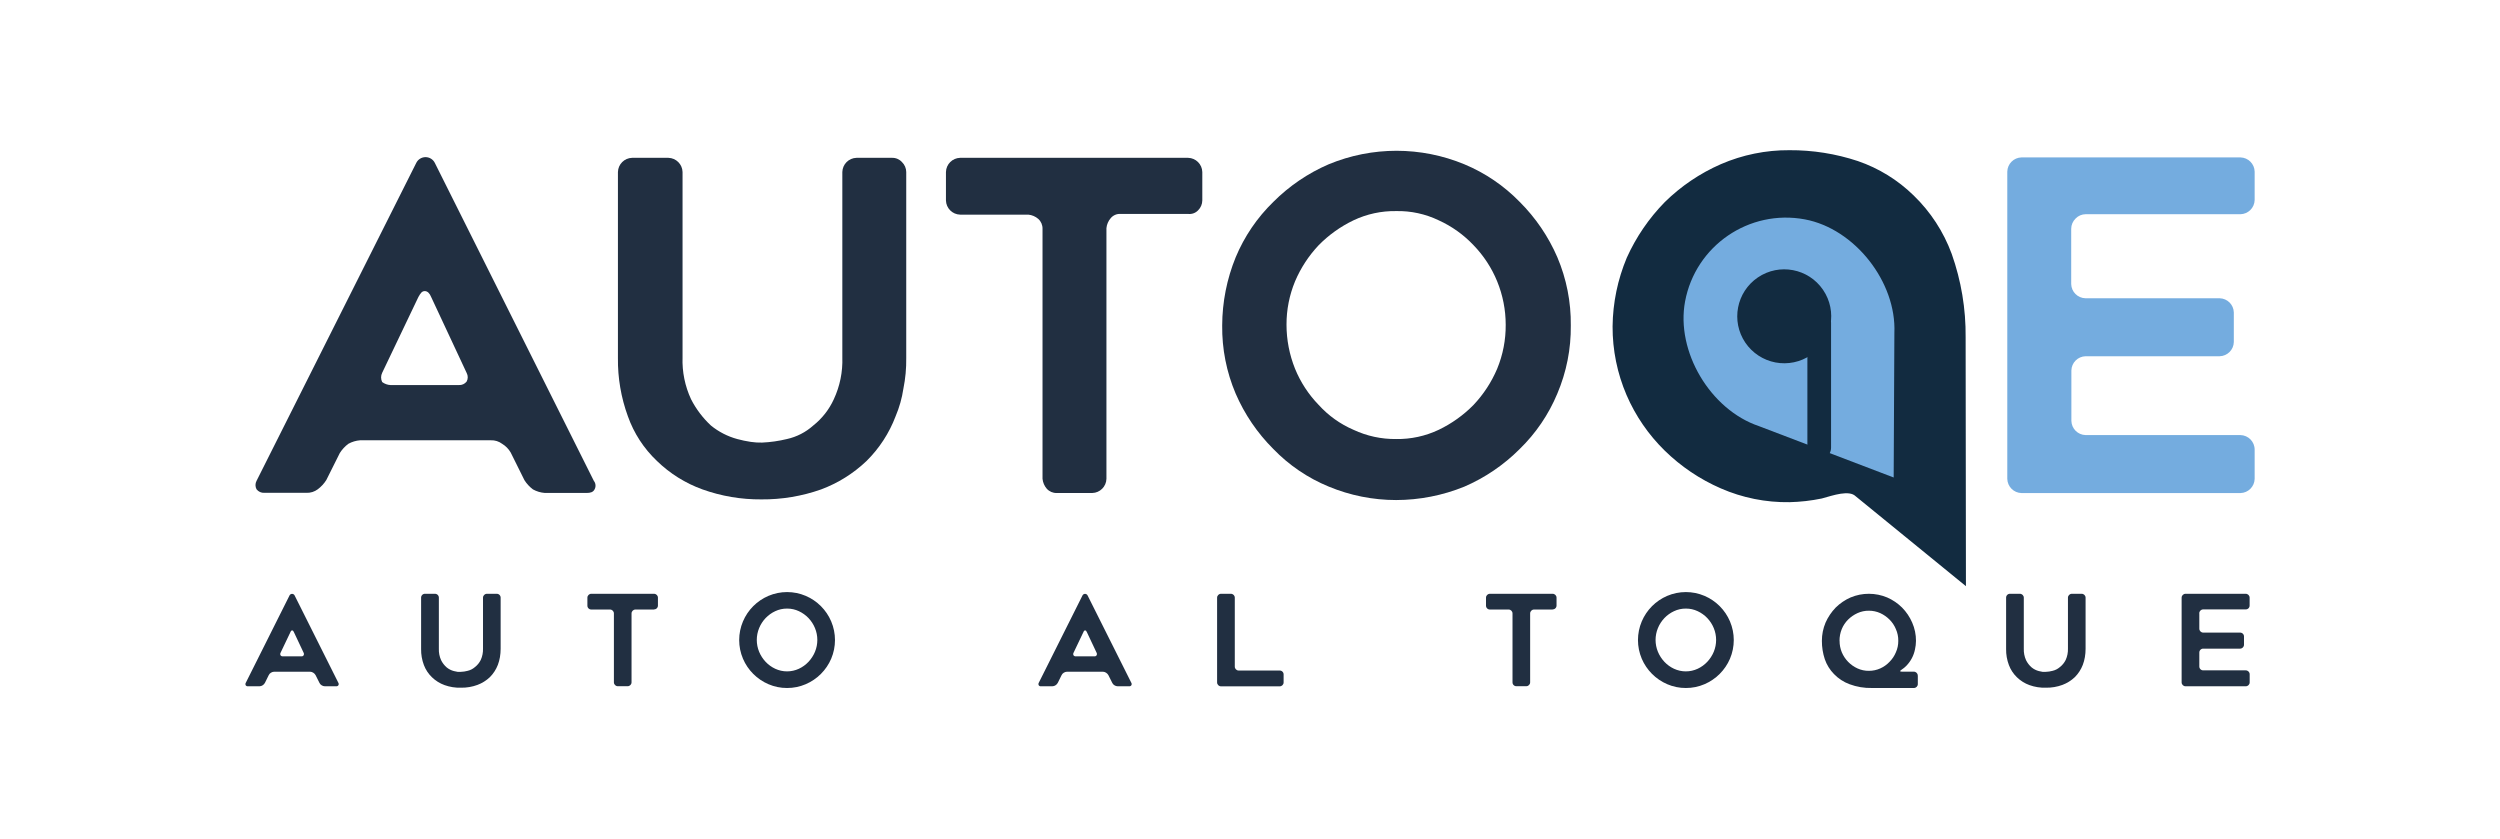
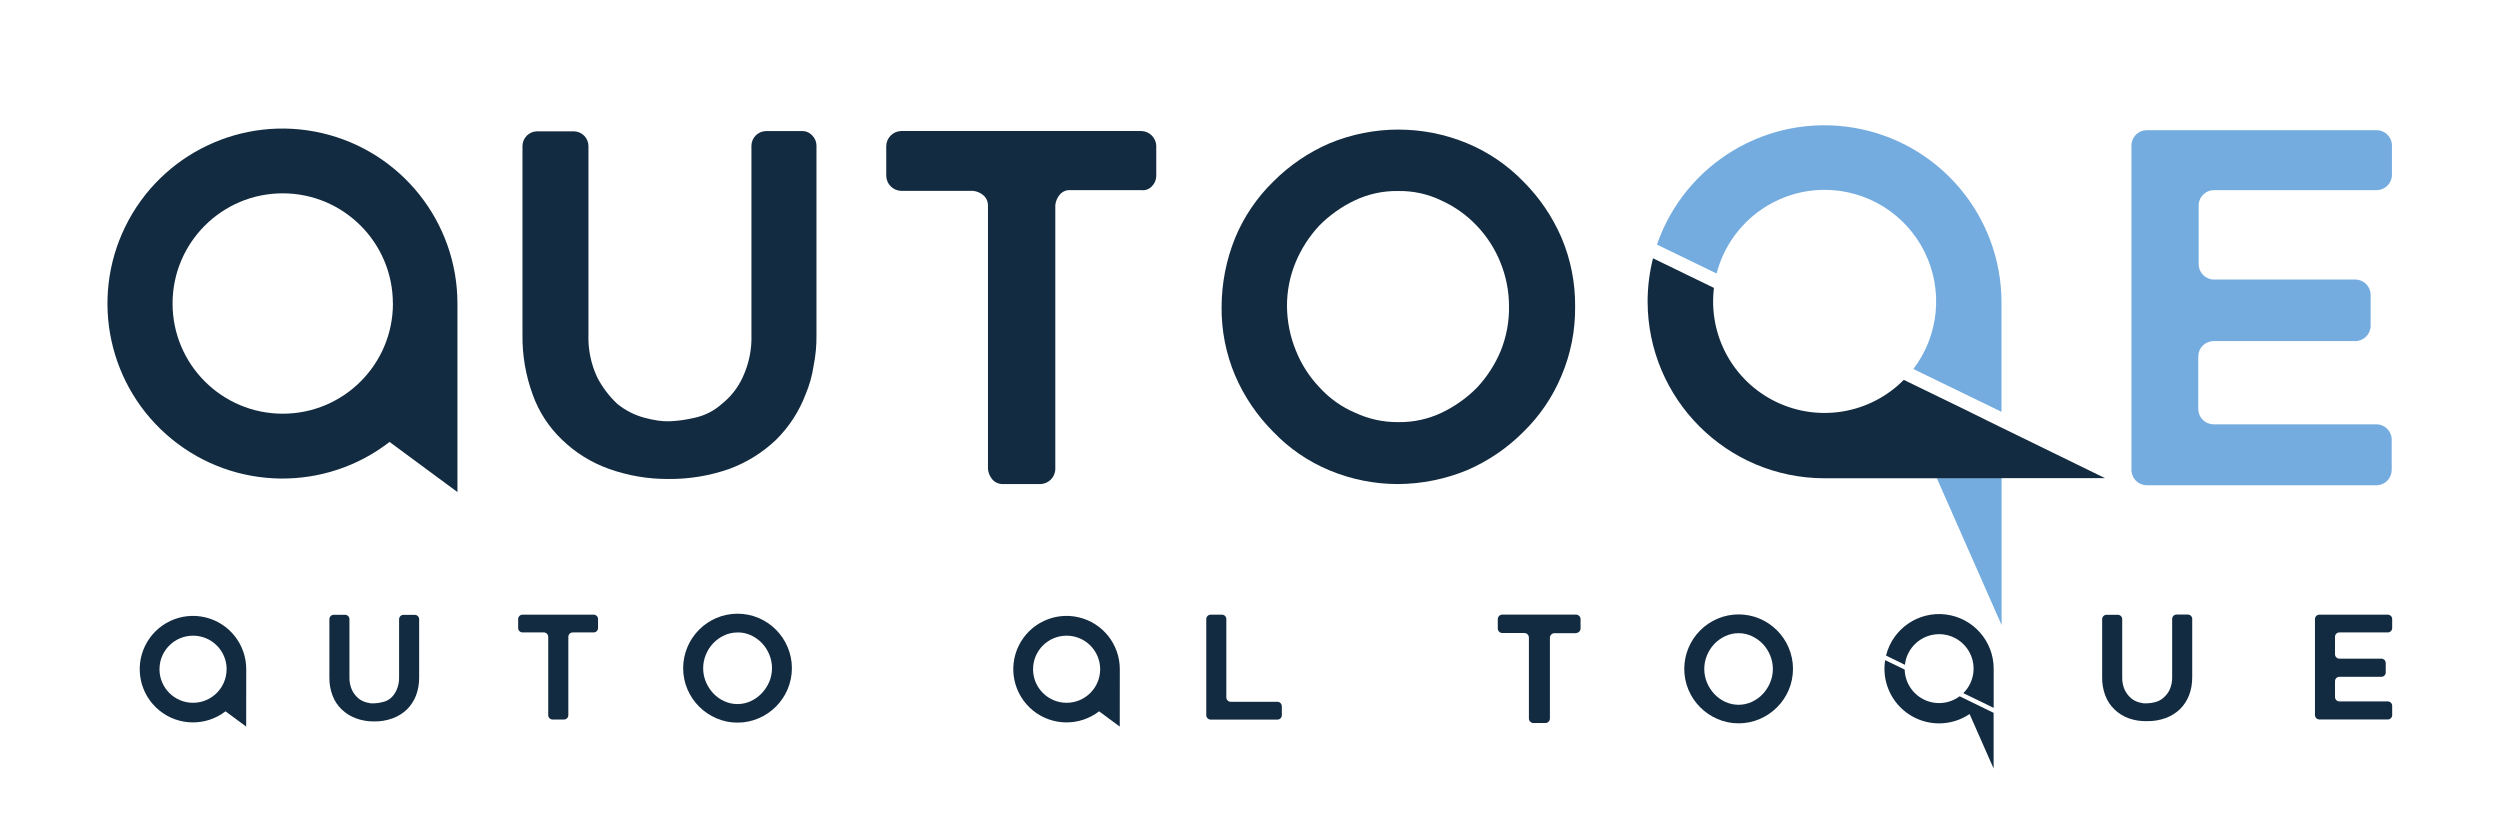
<svg xmlns="http://www.w3.org/2000/svg" id="Capa_1" data-name="Capa 1" viewBox="0 0 422.46 141.73">
  <defs>
-     <style>
-             .cls-1,.cls-3{fill:#122b40;stroke:#122b40;stroke-miterlimit:10;}.cls-2{fill:#74acdf;}.cls-3{stroke-linecap:round;stroke-width:4px;}.cls-4{fill:#212f41;}.cls-5{isolation:isolate;}
-         </style>
+     <style>.cls-1{fill:#74acdf;}.cls-2{fill:#122b40;}</style>
  </defs>
-   <path class="cls-1" d="M329.34,43.08a25.92,25.92,0,0,0-6.32-9.7,24.69,24.69,0,0,0-9.23-5.69,35.65,35.65,0,0,0-11.41-1.81A28.2,28.2,0,0,0,291,28.2a31,31,0,0,0-9.34,6.32,32,32,0,0,0-6.3,9.23A30.39,30.39,0,0,0,273,55.16a28.61,28.61,0,0,0,2.32,11.4,29,29,0,0,0,6.32,9.21,31,31,0,0,0,9.35,6.3,27.39,27.39,0,0,0,11.41,2.29,30,30,0,0,0,5.34-.61c1.82-.49,4.75-1.58,6.14-.29L331.71,98,331.66,57A40.49,40.49,0,0,0,329.34,43.08Z" />
-   <path class="cls-2" d="M297.21,72,320,80.69l.12-24.42c.37-8.63-6.7-17.62-15.13-19.2a17.35,17.35,0,0,0-20.24,13.87C283.17,59.38,289,69.22,297.21,72Zm-2.28-14.1A7.94,7.94,0,1,1,306,60,7.95,7.95,0,0,1,294.93,57.9Z" />
-   <line class="cls-3" x1="307.42" y1="54.55" x2="307.42" y2="75.65" />
-   <g id="_Grupo_" data-name="&lt;Grupo&gt;">
-     <g id="_Grupo_2" data-name="&lt;Grupo&gt;">
-       <path id="_Trazado_compuesto_" data-name="&lt;Trazado compuesto&gt;" class="cls-4" d="M43.35,81.26l27-53.75a1.75,1.75,0,0,1,3.12,0l26.88,53.75a1.29,1.29,0,0,1,.12,1.44c-.24.48-.72.6-1.32.6H92.06a4.87,4.87,0,0,1-2-.6,5.87,5.87,0,0,1-1.44-1.56L86.3,76.47A4.14,4.14,0,0,0,84.86,75a3,3,0,0,0-1.92-.6H60.86a4.87,4.87,0,0,0-2,.6,5.87,5.87,0,0,0-1.44,1.56l-2.28,4.56a5.87,5.87,0,0,1-1.44,1.56,3,3,0,0,1-1.92.6H44.67a1.55,1.55,0,0,1-1.32-.6A1.51,1.51,0,0,1,43.35,81.26ZM66,65.07H77.54a1.55,1.55,0,0,0,1.32-.6,1.52,1.52,0,0,0,0-1.44l-6-12.84c-.24-.6-.6-1-1.08-1s-.72.36-1.08,1L64.58,63a1.77,1.77,0,0,0,0,1.56A2.57,2.57,0,0,0,66,65.07Z" />
-       <path id="_Trazado_" data-name="&lt;Trazado&gt;" class="cls-4" d="M118.7,82.7a21.49,21.49,0,0,1-7.68-4.8,19.24,19.24,0,0,1-4.92-7.56,27.7,27.7,0,0,1-1.68-9.84V29.07a2.46,2.46,0,0,1,2.4-2.4h6.12a2.46,2.46,0,0,1,2.4,2.4V60.39a15.49,15.49,0,0,0,1.44,7.08,16,16,0,0,0,3.36,4.44,12.06,12.06,0,0,0,4.44,2.28,19.5,19.5,0,0,0,2.28.48,11,11,0,0,0,1.92.12,21.86,21.86,0,0,0,4.2-.6,9.84,9.84,0,0,0,4.44-2.28,12,12,0,0,0,3.48-4.44,15.49,15.49,0,0,0,1.44-7.08V29.07a2.46,2.46,0,0,1,2.4-2.4h6a2.18,2.18,0,0,1,1.68.72,2.37,2.37,0,0,1,.72,1.68V60.51a24.29,24.29,0,0,1-.48,5.16,19.21,19.21,0,0,1-1.32,4.68,21.14,21.14,0,0,1-4.92,7.56,22.6,22.6,0,0,1-7.68,4.8,29.58,29.58,0,0,1-10.08,1.68A28.88,28.88,0,0,1,118.7,82.7Z" />
-       <path id="_Trazado_2" data-name="&lt;Trazado&gt;" class="cls-4" d="M200.77,36.15h-11.4a2,2,0,0,0-1.68.72,3,3,0,0,0-.72,1.68V80.91a2.46,2.46,0,0,1-2.4,2.4h-6a2.18,2.18,0,0,1-1.68-.72,3,3,0,0,1-.72-1.68V38.67a2.18,2.18,0,0,0-.72-1.68,3,3,0,0,0-1.68-.72H162.25a2.46,2.46,0,0,1-2.4-2.4v-4.8a2.46,2.46,0,0,1,2.4-2.4h38.52a2.46,2.46,0,0,1,2.4,2.4v4.8a2.37,2.37,0,0,1-.72,1.68A2,2,0,0,1,200.77,36.15Z" />
-       <path id="_Trazado_compuesto_2" data-name="&lt;Trazado compuesto&gt;" class="cls-4" d="M235.92,84.5a29.72,29.72,0,0,1-11.4-2.28,27.58,27.58,0,0,1-9.36-6.36,30.05,30.05,0,0,1-6.36-9.36A28.61,28.61,0,0,1,206.53,55a30.8,30.8,0,0,1,2.28-11.52,28.14,28.14,0,0,1,6.36-9.36,30.05,30.05,0,0,1,9.36-6.36,29.94,29.94,0,0,1,22.92,0,28.14,28.14,0,0,1,9.36,6.36,30.05,30.05,0,0,1,6.36,9.36A28.61,28.61,0,0,1,265.44,55a28.61,28.61,0,0,1-2.28,11.52,28.14,28.14,0,0,1-6.36,9.36,30.05,30.05,0,0,1-9.36,6.36A30.8,30.8,0,0,1,235.92,84.5Zm0-48.83a16.19,16.19,0,0,0-7.2,1.56,20.94,20.94,0,0,0-5.88,4.2,20.63,20.63,0,0,0-4,6.12,19,19,0,0,0-1.44,7.32,20,20,0,0,0,1.44,7.44,19.21,19.21,0,0,0,4,6.12,17.05,17.05,0,0,0,5.88,4.2,16.56,16.56,0,0,0,7.2,1.56,16.19,16.19,0,0,0,7.2-1.56,20.94,20.94,0,0,0,5.88-4.2,20.63,20.63,0,0,0,4-6.12,19.12,19.12,0,0,0,1.44-7.44A19.4,19.4,0,0,0,253,47.55a19.21,19.21,0,0,0-4-6.12,18.79,18.79,0,0,0-5.88-4.2A15.84,15.84,0,0,0,235.92,35.67Z" />
-       <path id="_Trazado_3" data-name="&lt;Trazado&gt;" class="cls-2" d="M350,38.67V48a2.46,2.46,0,0,0,2.4,2.4h22.68a2.46,2.46,0,0,1,2.4,2.4v5a2.46,2.46,0,0,1-2.4,2.4H352.43a2.46,2.46,0,0,0-2.4,2.4v8.52a2.46,2.46,0,0,0,2.4,2.4h26.16A2.46,2.46,0,0,1,381,76v4.92a2.46,2.46,0,0,1-2.4,2.4h-37a2.46,2.46,0,0,1-2.4-2.4V29a2.46,2.46,0,0,1,2.4-2.4h37A2.46,2.46,0,0,1,381,29v4.8a2.46,2.46,0,0,1-2.4,2.4H352.43a2.37,2.37,0,0,0-1.68.72A2.44,2.44,0,0,0,350,38.67Z" />
-     </g>
-     <g class="cls-5">
-       <path class="cls-4" d="M41.53,115.39l7.4-14.78a.48.48,0,0,1,.85,0l7.4,14.78a.4.4,0,0,1,0,.41.39.39,0,0,1-.37.17H54.9a1,1,0,0,1-.55-.17.91.91,0,0,1-.38-.43l-.64-1.28a1.13,1.13,0,0,0-.39-.41,1,1,0,0,0-.54-.17H46.33a1.05,1.05,0,0,0-.55.17.92.92,0,0,0-.38.43l-.62,1.26a1.07,1.07,0,0,1-.39.43,1,1,0,0,1-.54.17H41.89a.39.39,0,0,1-.37-.17A.43.43,0,0,1,41.53,115.39Zm6.25-4.48h3.16a.38.38,0,0,0,.37-.18.45.45,0,0,0,0-.42l-1.66-3.52c-.07-.17-.16-.26-.28-.26s-.21.08-.28.26l-1.68,3.52a.45.45,0,0,0,0,.43A.41.41,0,0,0,47.78,110.91Z" />
-       <path class="cls-4" d="M75.12,115.77A5.93,5.93,0,0,1,73,114.45a5.59,5.59,0,0,1-1.37-2.07,7.37,7.37,0,0,1-.47-2.71V101a.64.64,0,0,1,.19-.47.61.61,0,0,1,.45-.19H73.5a.65.65,0,0,1,.66.66v8.62a4.33,4.33,0,0,0,.38,1.94,3.89,3.89,0,0,0,.94,1.22,3.19,3.19,0,0,0,1.22.62q.34.08.63.13a3.74,3.74,0,0,0,.54,0,4.88,4.88,0,0,0,1.15-.17,2.84,2.84,0,0,0,1.22-.62,3.48,3.48,0,0,0,1-1.22,4.33,4.33,0,0,0,.38-1.94V101a.66.66,0,0,1,.66-.66h1.66a.65.65,0,0,1,.66.66v8.64a8.25,8.25,0,0,1-.12,1.42,7.06,7.06,0,0,1-.35,1.29,6,6,0,0,1-1.34,2.07,6.2,6.2,0,0,1-2.11,1.32,7.65,7.65,0,0,1-2.77.47A7.47,7.47,0,0,1,75.12,115.77Z" />
-       <path class="cls-4" d="M110.52,103h-3.14a.66.66,0,0,0-.66.66V115.3a.66.66,0,0,1-.66.66H104.4a.66.66,0,0,1-.66-.66V103.66a.66.66,0,0,0-.66-.66H99.92a.65.65,0,0,1-.66-.66V101a.66.66,0,0,1,.66-.66h10.6a.66.66,0,0,1,.66.66v1.32a.65.65,0,0,1-.66.66Z" />
-       <path class="cls-4" d="M133,116.26a7.79,7.79,0,0,1-3.14-.64,8.18,8.18,0,0,1-4.31-4.31,8.08,8.08,0,0,1,0-6.3,8.15,8.15,0,0,1,4.31-4.32,8.06,8.06,0,0,1,6.29,0,8.15,8.15,0,0,1,4.31,4.32,8.08,8.08,0,0,1,0,6.3,8.18,8.18,0,0,1-4.31,4.31A7.84,7.84,0,0,1,133,116.26Zm0-13.42a4.61,4.61,0,0,0-2,.44,5.41,5.41,0,0,0-1.62,1.16,5.5,5.5,0,0,0-1.1,1.7,5.26,5.26,0,0,0,0,4,5.68,5.68,0,0,0,1.1,1.7,5.31,5.31,0,0,0,1.62,1.17,4.74,4.74,0,0,0,4,0,5.31,5.31,0,0,0,1.62-1.17,5.66,5.66,0,0,0,1.1-1.7,5.25,5.25,0,0,0,0-4,5.48,5.48,0,0,0-1.1-1.7,5.41,5.41,0,0,0-1.62-1.16A4.61,4.61,0,0,0,133.06,102.84Z" />
-       <path class="cls-4" d="M175.53,115.39l7.4-14.78a.48.48,0,0,1,.85,0l7.4,14.78a.4.4,0,0,1,0,.41.39.39,0,0,1-.37.17h-1.94a1,1,0,0,1-.55-.17.91.91,0,0,1-.38-.43l-.64-1.28a1.13,1.13,0,0,0-.39-.41,1,1,0,0,0-.54-.17h-6.06a1.05,1.05,0,0,0-.55.17.92.92,0,0,0-.38.43l-.62,1.26a1.07,1.07,0,0,1-.39.43,1,1,0,0,1-.54.17H175.9a.39.39,0,0,1-.37-.17A.43.43,0,0,1,175.53,115.39Zm6.25-4.48h3.16a.38.38,0,0,0,.37-.18.45.45,0,0,0,0-.42l-1.66-3.52c-.07-.17-.16-.26-.28-.26s-.21.08-.28.26l-1.68,3.52a.45.45,0,0,0,0,.43A.41.41,0,0,0,181.78,110.91Z" />
-       <path class="cls-4" d="M216.91,114v1.32a.66.66,0,0,1-.66.66h-9.92a.66.66,0,0,1-.66-.66V101a.66.66,0,0,1,.66-.66H208a.66.66,0,0,1,.66.66v11.65a.66.66,0,0,0,.66.66h6.93a.65.65,0,0,1,.66.66Z" />
-       <path class="cls-4" d="M262.36,103h-3.13a.66.66,0,0,0-.66.66V115.3a.66.66,0,0,1-.66.66h-1.66a.64.64,0,0,1-.47-.19.63.63,0,0,1-.19-.47V103.66a.66.66,0,0,0-.66-.66h-3.16a.65.65,0,0,1-.66-.66V101a.66.66,0,0,1,.66-.66h10.6a.66.66,0,0,1,.66.66v1.32a.65.65,0,0,1-.66.66Z" />
-       <path class="cls-4" d="M284.88,116.26a7.79,7.79,0,0,1-3.14-.64,8.18,8.18,0,0,1-4.31-4.31,8.08,8.08,0,0,1,0-6.3,8.15,8.15,0,0,1,4.31-4.32,8.06,8.06,0,0,1,6.29,0,8.15,8.15,0,0,1,4.31,4.32,8.08,8.08,0,0,1,0,6.3,8.18,8.18,0,0,1-4.31,4.31A7.84,7.84,0,0,1,284.88,116.26Zm0-13.42a4.61,4.61,0,0,0-2,.44,5.41,5.41,0,0,0-1.62,1.16,5.49,5.49,0,0,0-1.1,1.7,5.25,5.25,0,0,0,0,4,5.67,5.67,0,0,0,1.1,1.7,5.31,5.31,0,0,0,1.62,1.17,4.74,4.74,0,0,0,4,0,5.32,5.32,0,0,0,1.62-1.17,5.67,5.67,0,0,0,1.1-1.7,5.25,5.25,0,0,0,0-4,5.49,5.49,0,0,0-1.1-1.7,5.42,5.42,0,0,0-1.62-1.16A4.61,4.61,0,0,0,284.89,102.84Z" />
-       <path class="cls-4" d="M342.94,115.77a5.93,5.93,0,0,1-2.11-1.32,5.59,5.59,0,0,1-1.36-2.07,7.35,7.35,0,0,1-.47-2.71V101a.64.64,0,0,1,.19-.47.61.61,0,0,1,.45-.19h1.69a.66.66,0,0,1,.66.66v8.62a4.33,4.33,0,0,0,.38,1.94,3.89,3.89,0,0,0,.94,1.22,3.18,3.18,0,0,0,1.22.62q.34.08.63.13a3.74,3.74,0,0,0,.54,0,4.87,4.87,0,0,0,1.15-.17,2.83,2.83,0,0,0,1.22-.62,3.48,3.48,0,0,0,1-1.22,4.33,4.33,0,0,0,.38-1.94V101a.66.66,0,0,1,.66-.66h1.66a.66.66,0,0,1,.66.66v8.64a8.26,8.26,0,0,1-.12,1.42,7.06,7.06,0,0,1-.35,1.29,6,6,0,0,1-1.34,2.07,6.19,6.19,0,0,1-2.11,1.32,7.64,7.64,0,0,1-2.77.47A7.47,7.47,0,0,1,342.94,115.77Z" />
-       <path class="cls-4" d="M371.65,103.66v2.58a.66.66,0,0,0,.66.66h6.23a.65.65,0,0,1,.66.66v1.39a.66.66,0,0,1-.66.66h-6.23a.65.65,0,0,0-.66.66v2.35a.65.65,0,0,0,.66.66h7.19a.66.66,0,0,1,.66.66v1.37a.66.66,0,0,1-.66.66H369.32a.66.66,0,0,1-.66-.66V101a.66.66,0,0,1,.66-.66h10.17a.66.66,0,0,1,.66.66v1.32a.65.65,0,0,1-.66.66h-7.19a.66.66,0,0,0-.66.66Z" />
-     </g>
-   </g>
-   <path class="cls-4" d="M324.08,114.17v1.43a.66.66,0,0,1-.66.66h-7.1a10.16,10.16,0,0,1-3.78-.64,7,7,0,0,1-2.62-1.71,6.66,6.66,0,0,1-1.56-2.52,9.71,9.71,0,0,1-.49-3.09,7.9,7.9,0,0,1,.62-3.09,8.83,8.83,0,0,1,1.71-2.54,8.39,8.39,0,0,1,2.52-1.71,7.9,7.9,0,0,1,3.09-.62,8,8,0,0,1,3.09.62,8.22,8.22,0,0,1,2.52,1.71,8.32,8.32,0,0,1,1.71,2.54,7.57,7.57,0,0,1,.64,3.09,6.88,6.88,0,0,1-.17,1.45,5.52,5.52,0,0,1-1.45,2.75,2.64,2.64,0,0,1-.38.35l-.45.33q-.49.32.09.32h2a.66.66,0,0,1,.66.66Zm-13.22-5.87a5,5,0,0,0,.38,1.94,5.23,5.23,0,0,0,2.64,2.71,4.52,4.52,0,0,0,1.92.41,4.66,4.66,0,0,0,1.94-.41,4.87,4.87,0,0,0,1.56-1.11,4.93,4.93,0,0,0,1.07-1.6,4.65,4.65,0,0,0,.41-1.94,4.7,4.7,0,0,0-.41-2,4.93,4.93,0,0,0-1.07-1.6,5.4,5.4,0,0,0-1.56-1.09,4.66,4.66,0,0,0-1.94-.41,4.52,4.52,0,0,0-1.92.41,5.49,5.49,0,0,0-1.58,1.09,4.93,4.93,0,0,0-1.07,1.6A5.14,5.14,0,0,0,310.85,108.3Z" />
+   <polygon class="cls-1" points="212.41 75.81 210.05 74.67 212.41 75.81 212.41 75.81" />
+   <path id="_Trazado_" data-name="&lt;Trazado&gt;" class="cls-2" d="M102.87,79.22A21.89,21.89,0,0,1,95,74.33a19.6,19.6,0,0,1-5-7.7,28.22,28.22,0,0,1-1.71-10v-32a2.51,2.51,0,0,1,2.44-2.44H97a2.51,2.51,0,0,1,2.44,2.44v31.9a15.78,15.78,0,0,0,1.47,7.21,16.32,16.32,0,0,0,3.42,4.52,12.28,12.28,0,0,0,4.52,2.32,19.86,19.86,0,0,0,2.32.49,11.19,11.19,0,0,0,2,.12,22.27,22.27,0,0,0,4.28-.61,10,10,0,0,0,4.52-2.32,12.2,12.2,0,0,0,3.54-4.52,15.78,15.78,0,0,0,1.47-7.21V24.59a2.51,2.51,0,0,1,2.44-2.44h6.11a2.22,2.22,0,0,1,1.71.73,2.41,2.41,0,0,1,.73,1.71v32a24.74,24.74,0,0,1-.49,5.26,19.57,19.57,0,0,1-1.34,4.77,21.53,21.53,0,0,1-5,7.7,23,23,0,0,1-7.82,4.89A30.14,30.14,0,0,1,113,80.94,29.42,29.42,0,0,1,102.87,79.22Z" />
+   <path id="_Trazado_2" data-name="&lt;Trazado&gt;" class="cls-2" d="M192.86,32.13h-12a2.12,2.12,0,0,0-1.77.76,3.18,3.18,0,0,0-.76,1.77V79.27a2.59,2.59,0,0,1-2.53,2.53h-6.32a2.29,2.29,0,0,1-1.77-.76,3.18,3.18,0,0,1-.76-1.77V34.78a2.29,2.29,0,0,0-.76-1.77,3.18,3.18,0,0,0-1.77-.76H152.29a2.59,2.59,0,0,1-2.53-2.53V24.67a2.59,2.59,0,0,1,2.53-2.53h40.57a2.59,2.59,0,0,1,2.53,2.53v5.06a2.5,2.5,0,0,1-.76,1.77A2.05,2.05,0,0,1,192.86,32.13Z" />
+   <path id="_Trazado_compuesto_" data-name="&lt;Trazado compuesto&gt;" class="cls-2" d="M236.24,81.8a30.14,30.14,0,0,1-11.56-2.31A28,28,0,0,1,215.19,73a30.47,30.47,0,0,1-6.45-9.49,29,29,0,0,1-2.31-11.68,31.23,31.23,0,0,1,2.31-11.68,28.54,28.54,0,0,1,6.45-9.49,30.47,30.47,0,0,1,9.49-6.45,30.36,30.36,0,0,1,23.24,0,28.54,28.54,0,0,1,9.49,6.45,30.47,30.47,0,0,1,6.45,9.49,29,29,0,0,1,2.31,11.68,29,29,0,0,1-2.31,11.68A28.54,28.54,0,0,1,257.41,73a30.47,30.47,0,0,1-9.49,6.45A31.23,31.23,0,0,1,236.24,81.8Zm0-49.52a16.42,16.42,0,0,0-7.3,1.58,21.24,21.24,0,0,0-6,4.26,20.92,20.92,0,0,0-4,6.2,19.22,19.22,0,0,0-1.46,7.42A20.29,20.29,0,0,0,219,59.29a19.47,19.47,0,0,0,4,6.2,17.29,17.29,0,0,0,6,4.26,16.79,16.79,0,0,0,7.3,1.58,16.42,16.42,0,0,0,7.3-1.58,21.24,21.24,0,0,0,6-4.26,20.92,20.92,0,0,0,4-6.2A19.39,19.39,0,0,0,255,51.75a19.67,19.67,0,0,0-1.46-7.42,19.47,19.47,0,0,0-4-6.2,19.06,19.06,0,0,0-6-4.26A16.06,16.06,0,0,0,236.24,32.28Z" />
+   <path id="_Trazado_3" data-name="&lt;Trazado&gt;" class="cls-1" d="M371.54,34.82v9.89a2.6,2.6,0,0,0,2.53,2.53h24a2.6,2.6,0,0,1,2.53,2.53V55.1A2.6,2.6,0,0,1,398,57.64h-24a2.6,2.6,0,0,0-2.53,2.53v9a2.6,2.6,0,0,0,2.53,2.53h27.63a2.6,2.6,0,0,1,2.53,2.53v5.2A2.6,2.6,0,0,1,401.71,82h-39a2.6,2.6,0,0,1-2.53-2.53V24.56A2.6,2.6,0,0,1,362.67,22h39a2.6,2.6,0,0,1,2.53,2.53v5.07a2.6,2.6,0,0,1-2.53,2.53H374.08a2.5,2.5,0,0,0-1.77.76A2.58,2.58,0,0,0,371.54,34.82Z" />
+   <path class="cls-2" d="M77.3,52.49h0c0-.4,0-.8,0-1.2A29.57,29.57,0,1,0,65.83,74.68h0L77.3,83.15Zm-10.9-1.19A18.62,18.62,0,1,1,47.77,32.67,18.62,18.62,0,0,1,66.39,51.29Z" />
+   <path class="cls-1" d="M308.33,32.08a18.86,18.86,0,0,1,15,30.28l14.89,7.23V52c0-.34,0-.68,0-1A29.93,29.93,0,0,0,280,41.33l10.08,4.89A18.87,18.87,0,0,1,308.33,32.08Z" />
+   <polygon class="cls-1" points="338.24 105.63 338.24 80.8 327.29 80.8 338.24 105.63" />
+   <path class="cls-2" d="M338.23,80.8h17.49l-17.49-8.54-2.39-1.17L332,69.19l-10.29-5a18.83,18.83,0,0,1-32.08-15.54v0l-10.3-5a30,30,0,0,0-.91,7.31v0A29.91,29.91,0,0,0,308.3,80.82c.41,0,.81,0,1.22,0h28.72Z" />
+   <path class="cls-2" d="M60.14,121.38a6.74,6.74,0,0,1-2.4-1.5,6.35,6.35,0,0,1-1.55-2.35,8.37,8.37,0,0,1-.53-3.08v-9.81a.72.72,0,0,1,.22-.53.7.7,0,0,1,.51-.22H58.3a.74.74,0,0,1,.75.75v9.78a4.92,4.92,0,0,0,.44,2.2A4.42,4.42,0,0,0,60.55,118a3.62,3.62,0,0,0,1.38.7q.39.1.71.15a4.25,4.25,0,0,0,.62,0,5.54,5.54,0,0,0,1.31-.19A3.22,3.22,0,0,0,66,118,4,4,0,0,0,67,116.63a4.92,4.92,0,0,0,.44-2.2v-9.78a.74.74,0,0,1,.75-.75h1.89a.74.74,0,0,1,.75.75v9.81a9.37,9.37,0,0,1-.13,1.61,8,8,0,0,1-.4,1.46,6.8,6.8,0,0,1-1.53,2.35,7,7,0,0,1-2.4,1.5,8.68,8.68,0,0,1-3.15.53A8.49,8.49,0,0,1,60.14,121.38Z" />
+   <path class="cls-2" d="M100.35,106.87H96.79a.74.74,0,0,0-.75.75v13.22a.74.74,0,0,1-.75.75H93.39a.74.74,0,0,1-.75-.75V107.62a.74.74,0,0,0-.75-.75H88.31a.74.74,0,0,1-.75-.75v-1.5a.74.74,0,0,1,.75-.75h12a.74.74,0,0,1,.75.75v1.5a.74.74,0,0,1-.75.75Z" />
+   <path class="cls-2" d="M124.62,122.11a8.85,8.85,0,0,1-3.56-.73,9.29,9.29,0,0,1-4.89-4.89,9.17,9.17,0,0,1,0-7.16,9.26,9.26,0,0,1,4.89-4.9,9.15,9.15,0,0,1,7.14,0,9.26,9.26,0,0,1,4.89,4.9,9.17,9.17,0,0,1,0,7.16,9.29,9.29,0,0,1-4.89,4.89A8.91,8.91,0,0,1,124.62,122.11Zm0-15.23a5.23,5.23,0,0,0-2.26.5,6.15,6.15,0,0,0-1.84,1.32,6.24,6.24,0,0,0-1.24,1.93,6,6,0,0,0,0,4.59,6.45,6.45,0,0,0,1.24,1.93,6,6,0,0,0,1.84,1.33,5.39,5.39,0,0,0,4.52,0,6,6,0,0,0,1.84-1.33A6.42,6.42,0,0,0,130,115.2a6,6,0,0,0,0-4.59,6.22,6.22,0,0,0-1.24-1.93,6.15,6.15,0,0,0-1.84-1.32A5.23,5.23,0,0,0,124.64,106.87Z" />
+   <path class="cls-2" d="M216.61,119.35v1.5a.74.74,0,0,1-.75.75H204.59a.75.75,0,0,1-.75-.75V104.62a.75.75,0,0,1,.75-.75h1.89a.74.74,0,0,1,.75.75v13.22a.74.74,0,0,0,.75.75h7.87a.74.74,0,0,1,.75.75Z" />
+   <path class="cls-2" d="M41.61,113.45h0c0-.12,0-.24,0-.37a9,9,0,1,0-3.5,7.12h0l3.49,2.58Zm-3.32-.36a5.67,5.67,0,1,1-5.67-5.67A5.67,5.67,0,0,1,38.3,113.09Z" />
+   <path class="cls-2" d="M189.23,113.45h0c0-.12,0-.24,0-.37a9,9,0,1,0-3.5,7.12h0l3.49,2.58Zm-3.32-.36a5.67,5.67,0,1,1-5.67-5.67A5.67,5.67,0,0,1,185.91,113.09Z" />
+   <path class="cls-2" d="M266.36,107h-3.68a.77.77,0,0,0-.77.78V121.4a.77.77,0,0,1-.78.78h-2a.75.75,0,0,1-.55-.23.74.74,0,0,1-.22-.55V107.75a.77.77,0,0,0-.78-.78h-3.7a.77.77,0,0,1-.78-.78v-1.55a.77.77,0,0,1,.78-.78h12.43a.77.77,0,0,1,.78.78v1.55a.77.77,0,0,1-.78.78Z" />
+   <path class="cls-2" d="M293.79,122.23a8.85,8.85,0,0,1-3.56-.73,9.29,9.29,0,0,1-4.89-4.89,9.18,9.18,0,0,1,0-7.16,9.26,9.26,0,0,1,4.89-4.9,9.15,9.15,0,0,1,7.14,0,9.26,9.26,0,0,1,4.89,4.9,9.18,9.18,0,0,1,0,7.16,9.29,9.29,0,0,1-4.89,4.89A8.91,8.91,0,0,1,293.79,122.23Zm0-15.23a5.23,5.23,0,0,0-2.26.5,6.14,6.14,0,0,0-1.84,1.32,6.23,6.23,0,0,0-1.24,1.93,6,6,0,0,0,0,4.59,6.43,6.43,0,0,0,1.24,1.93,6,6,0,0,0,1.84,1.33,5.39,5.39,0,0,0,4.52,0,6,6,0,0,0,1.84-1.33,6.43,6.43,0,0,0,1.24-1.93,6,6,0,0,0,0-4.59,6.23,6.23,0,0,0-1.24-1.93,6.16,6.16,0,0,0-1.84-1.32A5.23,5.23,0,0,0,293.8,107Z" />
+   <path class="cls-2" d="M359.71,121.38a6.74,6.74,0,0,1-2.4-1.5,6.35,6.35,0,0,1-1.55-2.35,8.34,8.34,0,0,1-.53-3.08v-9.81a.73.73,0,0,1,.22-.53.7.7,0,0,1,.51-.22h1.91a.74.74,0,0,1,.75.75v9.78a4.92,4.92,0,0,0,.44,2.2,4.42,4.42,0,0,0,1.07,1.38,3.61,3.61,0,0,0,1.38.7q.39.1.71.15a4.25,4.25,0,0,0,.62,0,5.53,5.53,0,0,0,1.31-.19,3.22,3.22,0,0,0,1.38-.7,4,4,0,0,0,1.09-1.38,4.92,4.92,0,0,0,.44-2.2v-9.78a.74.74,0,0,1,.75-.75h1.89a.74.74,0,0,1,.75.75v9.81a9.37,9.37,0,0,1-.13,1.61,8,8,0,0,1-.4,1.46,6.79,6.79,0,0,1-1.53,2.35,7,7,0,0,1-2.4,1.5,8.68,8.68,0,0,1-3.15.53A8.48,8.48,0,0,1,359.71,121.38Z" />
+   <path class="cls-2" d="M394.58,107.62v2.93a.74.74,0,0,0,.75.75h7.07a.74.74,0,0,1,.75.75v1.57a.74.74,0,0,1-.75.75h-7.07a.74.74,0,0,0-.75.75v2.66a.74.74,0,0,0,.75.75h8.16a.74.74,0,0,1,.75.75v1.55a.74.74,0,0,1-.75.75H391.94a.75.75,0,0,1-.75-.75V104.62a.75.75,0,0,1,.75-.75h11.55a.74.74,0,0,1,.75.75v1.5a.74.74,0,0,1-.75.75h-8.16a.74.74,0,0,0-.75.75Z" />
+   <path class="cls-2" d="M331.15,117.66a5.82,5.82,0,0,1-9.29-4.51l-3.3-1.6a9.23,9.23,0,0,0,9.11,10.69,9.19,9.19,0,0,0,5.16-1.58l4.06,9.21v-9.41Z" />
+   <path class="cls-2" d="M321.9,112.34a5.82,5.82,0,1,1,9.87,4.79l5.13,2.49v-6.31c0-.11,0-.21,0-.32a9.23,9.23,0,0,0-18.19-2.21Z" />
</svg>
